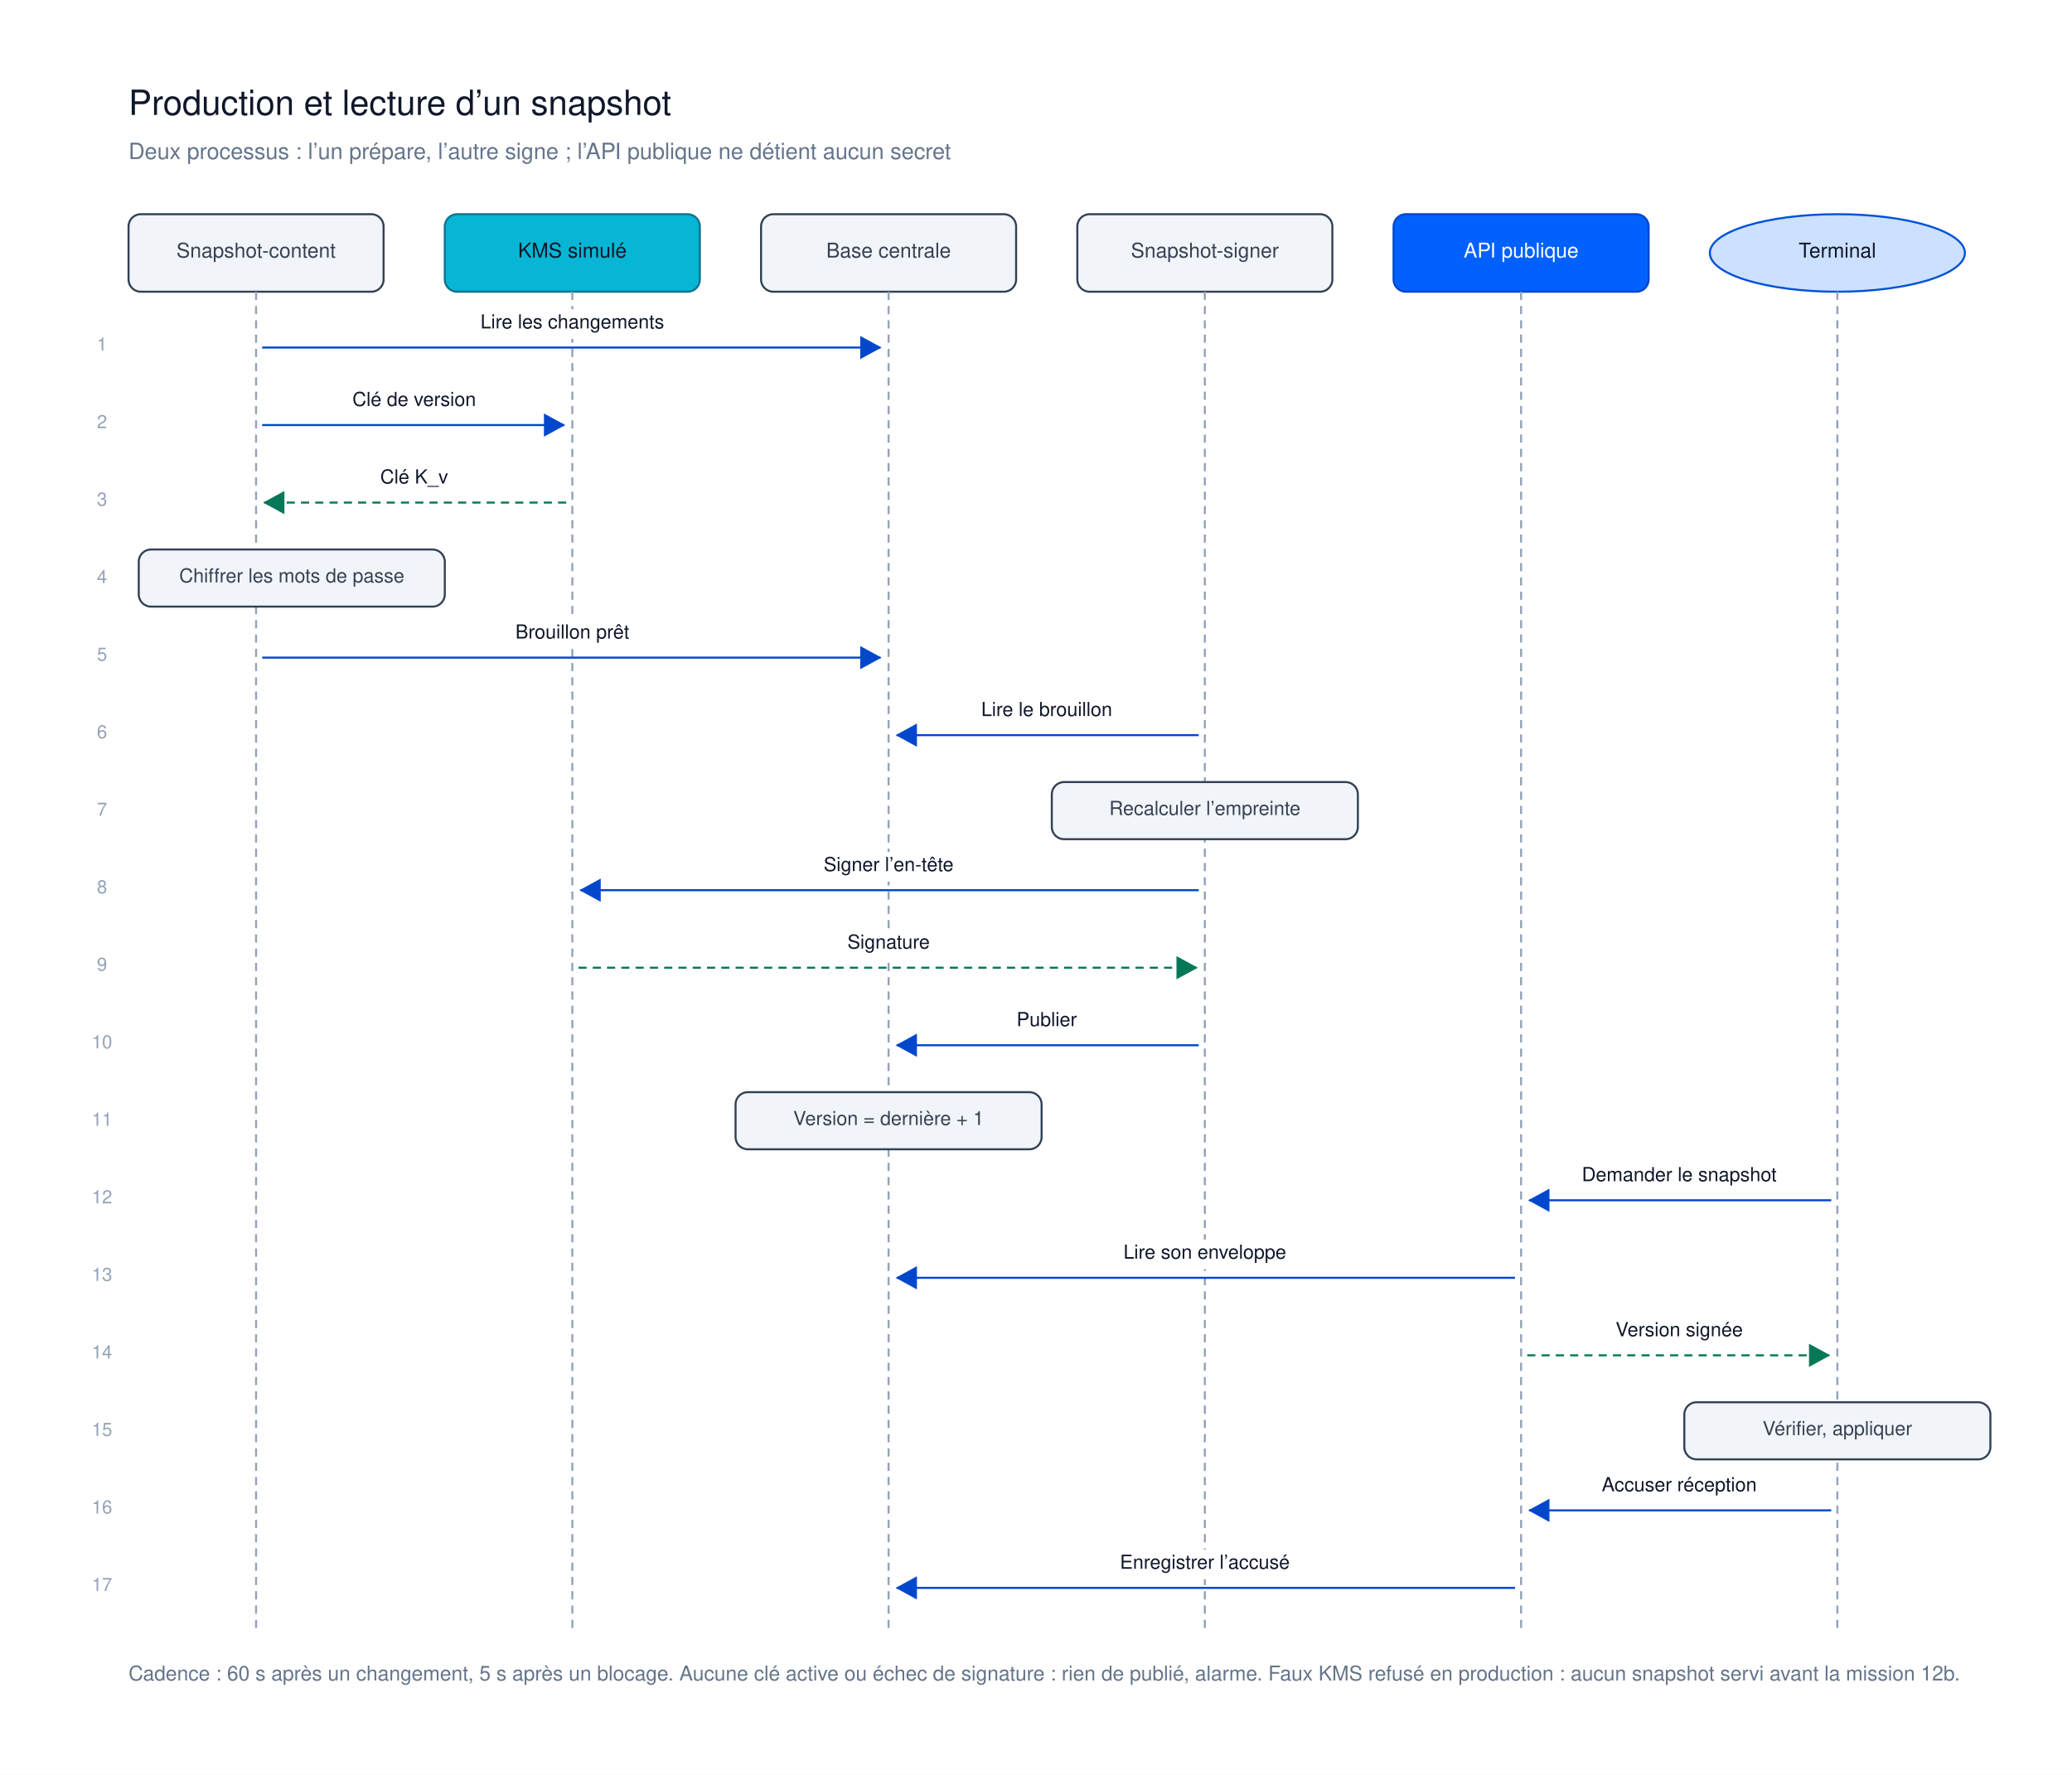
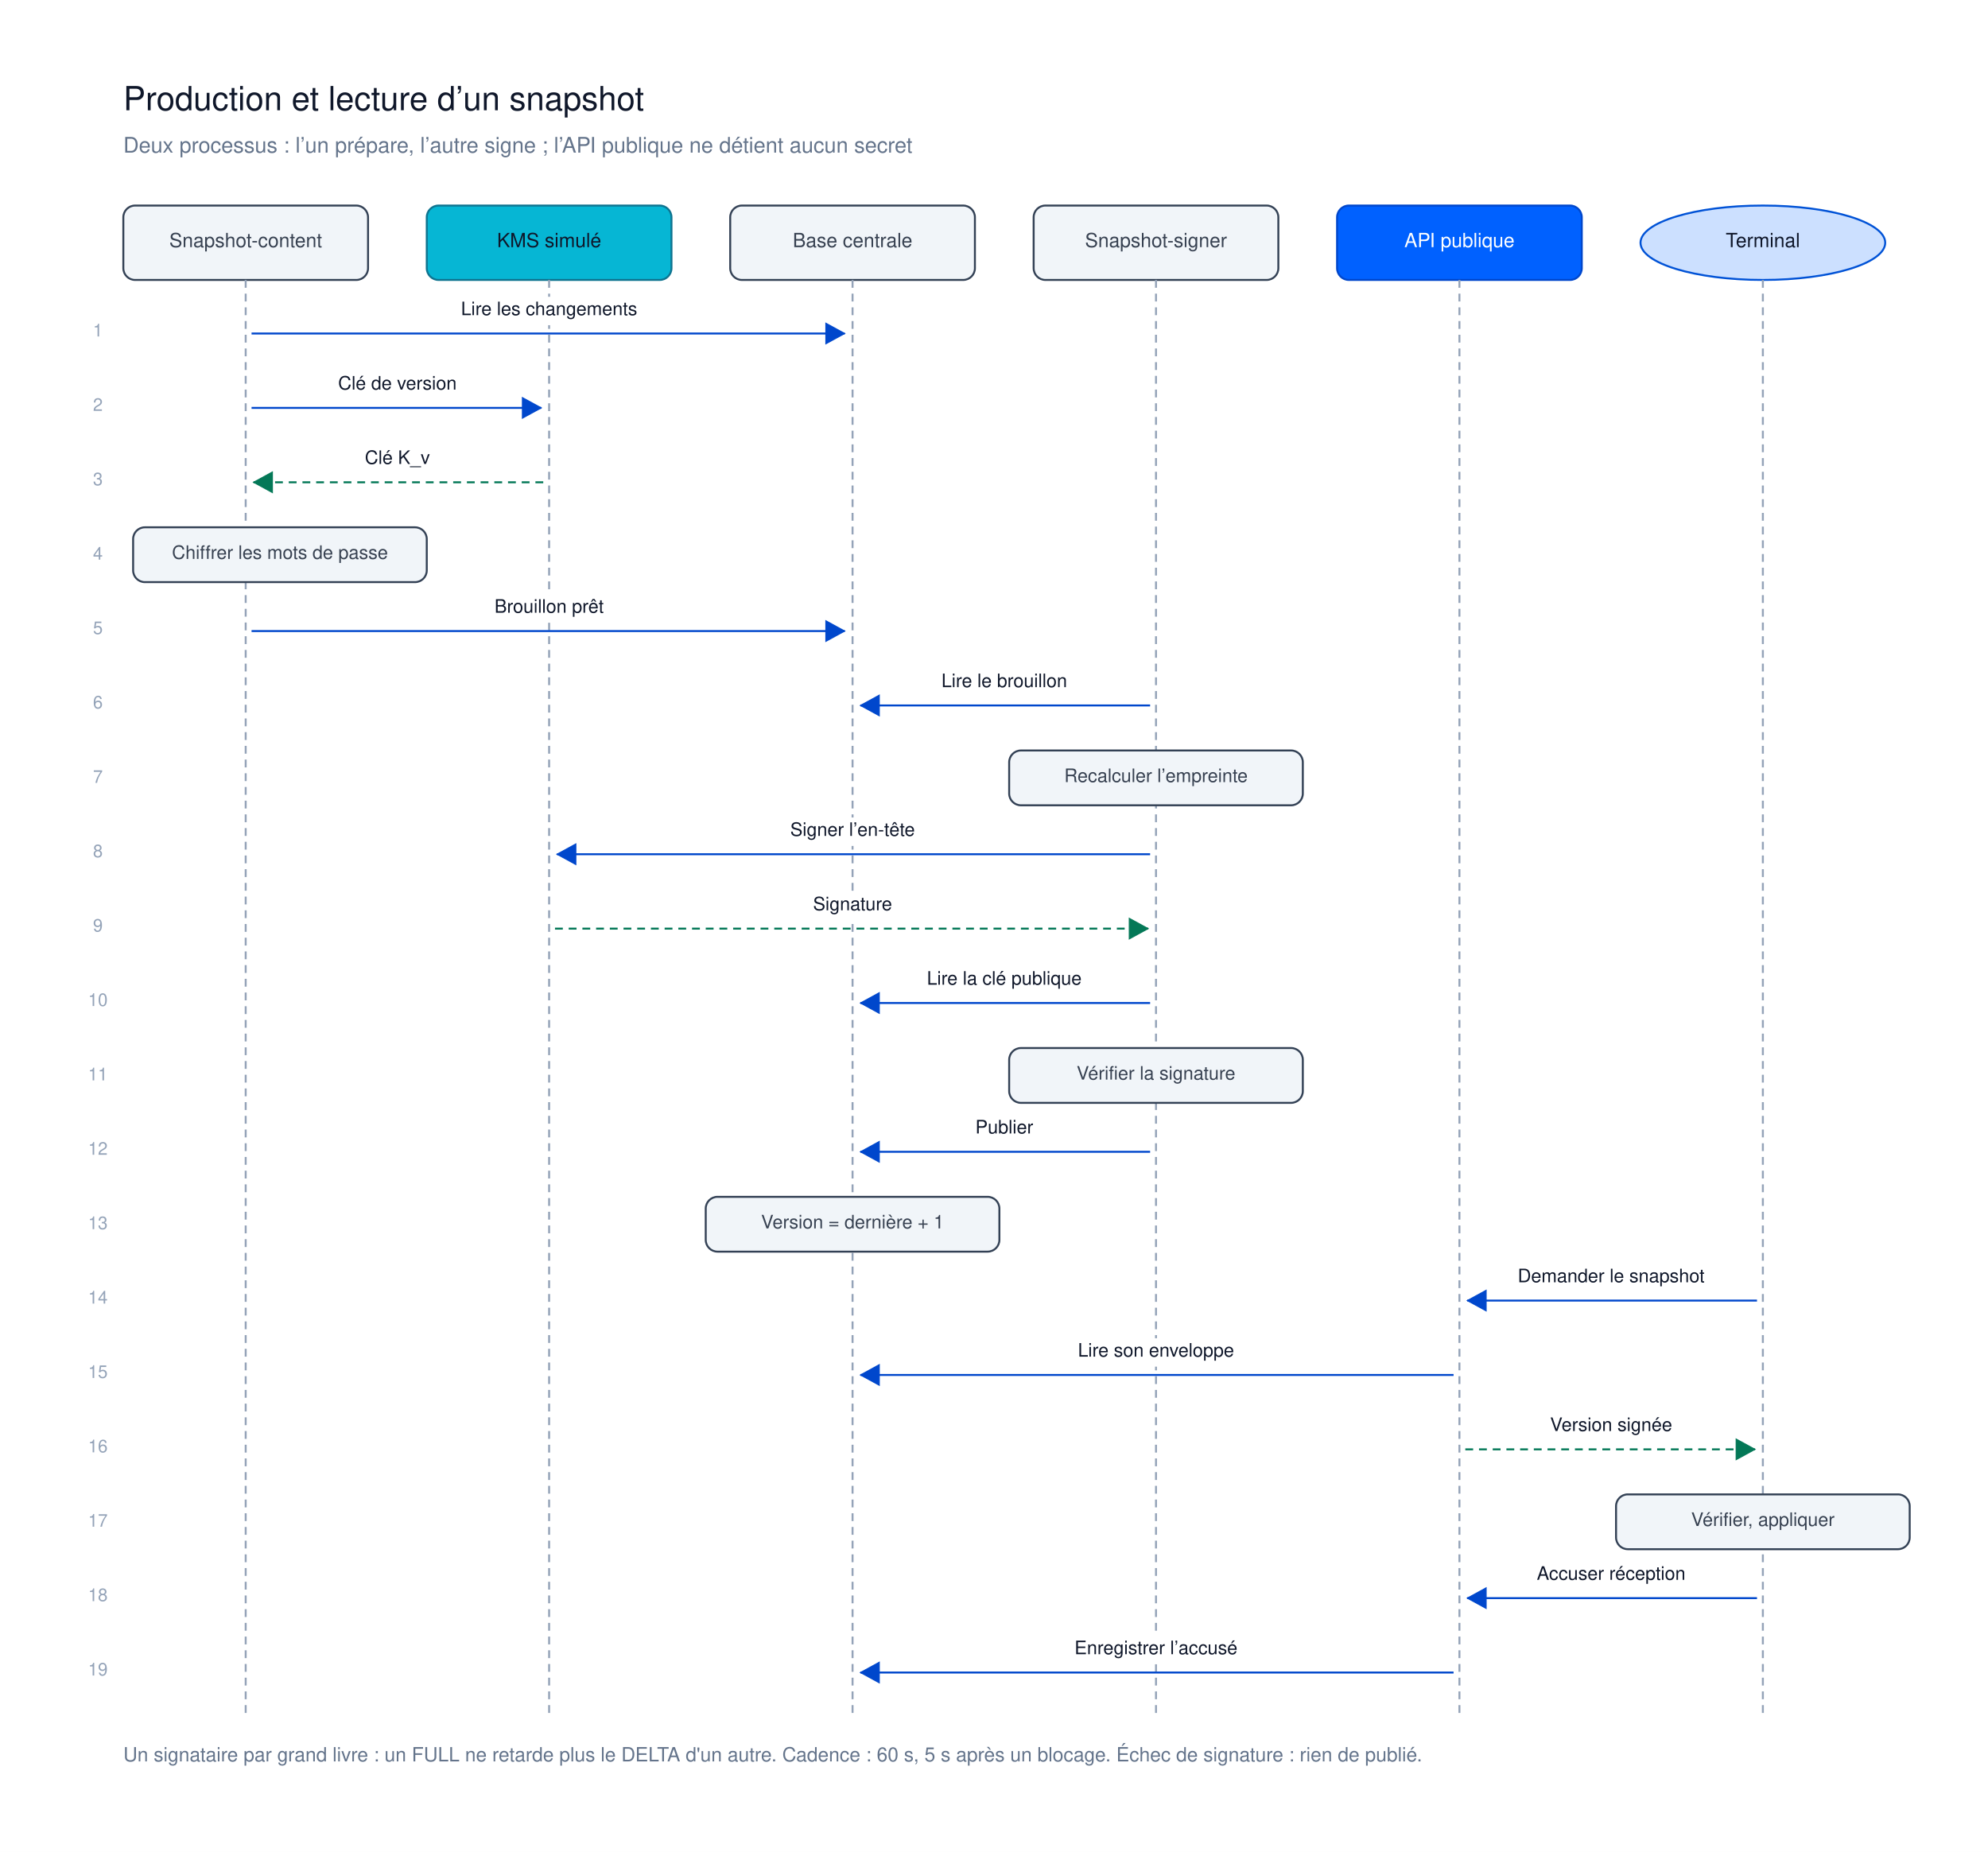
- <svg xmlns="http://www.w3.org/2000/svg" width="2031" height="1740" viewBox="0 0 2031 1740">
+ <svg xmlns="http://www.w3.org/2000/svg" width="2031" height="1892" viewBox="0 0 2031 1892">
  <rect width="100%" height="100%" fill="#FFFFFF" />
  <g transform="translate(66,50)">
    <rect x="60.0" y="160" width="250" height="76" rx="12" ry="12" fill="#F1F5F9" stroke="#334155" stroke-width="2" />
-     <polyline points="185.0,236 185.0,1552" fill="none" stroke="#94A3B8" stroke-width="2" stroke-dasharray="8,6" />
+     <polyline points="185.0,236 185.0,1704" fill="none" stroke="#94A3B8" stroke-width="2" stroke-dasharray="8,6" />
    <rect x="370.0" y="160" width="250" height="76" rx="12" ry="12" fill="#06B6D4" stroke="#0E7490" stroke-width="2" />
-     <polyline points="495.0,236 495.0,1552" fill="none" stroke="#94A3B8" stroke-width="2" stroke-dasharray="8,6" />
+     <polyline points="495.0,236 495.0,1704" fill="none" stroke="#94A3B8" stroke-width="2" stroke-dasharray="8,6" />
    <rect x="680.0" y="160" width="250" height="76" rx="12" ry="12" fill="#F1F5F9" stroke="#334155" stroke-width="2" />
-     <polyline points="805.0,236 805.0,1552" fill="none" stroke="#94A3B8" stroke-width="2" stroke-dasharray="8,6" />
+     <polyline points="805.0,236 805.0,1704" fill="none" stroke="#94A3B8" stroke-width="2" stroke-dasharray="8,6" />
    <rect x="990.0" y="160" width="250" height="76" rx="12" ry="12" fill="#F1F5F9" stroke="#334155" stroke-width="2" />
-     <polyline points="1115.0,236 1115.0,1552" fill="none" stroke="#94A3B8" stroke-width="2" stroke-dasharray="8,6" />
+     <polyline points="1115.0,236 1115.0,1704" fill="none" stroke="#94A3B8" stroke-width="2" stroke-dasharray="8,6" />
    <rect x="1300.0" y="160" width="250" height="76" rx="12" ry="12" fill="#0061FF" stroke="#0047CC" stroke-width="2" />
-     <polyline points="1425.0,236 1425.0,1552" fill="none" stroke="#94A3B8" stroke-width="2" stroke-dasharray="8,6" />
+     <polyline points="1425.0,236 1425.0,1704" fill="none" stroke="#94A3B8" stroke-width="2" stroke-dasharray="8,6" />
    <ellipse cx="1735.0" cy="198.0" rx="125.0" ry="38.0" fill="#CCE0FF" stroke="#0052D6" stroke-width="2" />
-     <polyline points="1735.0,236 1735.0,1552" fill="none" stroke="#94A3B8" stroke-width="2" stroke-dasharray="8,6" />
+     <polyline points="1735.0,236 1735.0,1704" fill="none" stroke="#94A3B8" stroke-width="2" stroke-dasharray="8,6" />
    <polyline points="191.0,290.72 797.0,290.72" fill="none" stroke="#0047CC" stroke-width="2" />
    <polygon points="797.0,290.72 777.693,301.267 777.693,280.173" fill="#0047CC" stroke="#0047CC" stroke-width="1" />
    <rect x="381.0" y="253.72" width="228.0" height="28" rx="0" ry="0" fill="#FFFFFF" stroke="#FFFFFF" stroke-width="1" />
    <polyline points="191.0,366.72 487.0,366.72" fill="none" stroke="#0047CC" stroke-width="2" />
    <polygon points="487.0,366.72 467.693,377.267 467.693,356.173" fill="#0047CC" stroke="#0047CC" stroke-width="1" />
    <rect x="257.2" y="329.72" width="165.6" height="28" rx="0" ry="0" fill="#FFFFFF" stroke="#FFFFFF" stroke-width="1" />
    <polyline points="489.0,442.72 193.0,442.72" fill="none" stroke="#047857" stroke-width="2" stroke-dasharray="8,6" />
    <polygon points="193.0,442.72 212.307,432.173 212.307,453.267" fill="#047857" stroke="#047857" stroke-width="1" />
    <rect x="293.6" y="405.72" width="92.8" height="28" rx="0" ry="0" fill="#FFFFFF" stroke="#FFFFFF" stroke-width="1" />
    <rect x="70" y="488.72" width="300" height="56" rx="12" ry="12" fill="#F1F5F9" stroke="#334155" stroke-width="2" />
    <polyline points="191.0,594.72 797.0,594.72" fill="none" stroke="#0047CC" stroke-width="2" />
    <polygon points="797.0,594.72 777.693,605.267 777.693,584.173" fill="#0047CC" stroke="#0047CC" stroke-width="1" />
    <rect x="412.2" y="557.72" width="165.6" height="28" rx="0" ry="0" fill="#FFFFFF" stroke="#FFFFFF" stroke-width="1" />
    <polyline points="1109.0,670.72 813.0,670.72" fill="none" stroke="#0047CC" stroke-width="2" />
    <polygon points="813.0,670.72 832.307,660.173 832.307,681.267" fill="#0047CC" stroke="#0047CC" stroke-width="1" />
    <rect x="861.6" y="633.72" width="196.8" height="28" rx="0" ry="0" fill="#FFFFFF" stroke="#FFFFFF" stroke-width="1" />
    <rect x="965.0" y="716.72" width="300" height="56" rx="12" ry="12" fill="#F1F5F9" stroke="#334155" stroke-width="2" />
    <polyline points="1109.0,822.72 503.0,822.72" fill="none" stroke="#0047CC" stroke-width="2" />
    <polygon points="503.0,822.72 522.307,812.173 522.307,833.267" fill="#0047CC" stroke="#0047CC" stroke-width="1" />
    <rect x="711.8" y="785.72" width="186.4" height="28" rx="0" ry="0" fill="#FFFFFF" stroke="#FFFFFF" stroke-width="1" />
    <polyline points="501.0,898.72 1107.0,898.72" fill="none" stroke="#047857" stroke-width="2" stroke-dasharray="8,6" />
    <polygon points="1107.0,898.72 1087.693,909.267 1087.693,888.173" fill="#047857" stroke="#047857" stroke-width="1" />
    <rect x="748.2" y="861.72" width="113.6" height="28" rx="0" ry="0" fill="#FFFFFF" stroke="#FFFFFF" stroke-width="1" />
    <polyline points="1109.0,974.72 813.0,974.72" fill="none" stroke="#0047CC" stroke-width="2" />
    <polygon points="813.0,974.72 832.307,964.173 832.307,985.267" fill="#0047CC" stroke="#0047CC" stroke-width="1" />
-     <rect x="913.6" y="937.72" width="92.8" height="28" rx="0" ry="0" fill="#FFFFFF" stroke="#FFFFFF" stroke-width="1" />
-     <rect x="655.0" y="1020.72" width="300" height="56" rx="12" ry="12" fill="#F1F5F9" stroke="#334155" stroke-width="2" />
-     <polyline points="1729.0,1126.72 1433.0,1126.72" fill="none" stroke="#0047CC" stroke-width="2" />
-     <polygon points="1433.0,1126.72 1452.307,1116.173 1452.307,1137.267" fill="#0047CC" stroke="#0047CC" stroke-width="1" />
-     <rect x="1466.0" y="1089.72" width="228.0" height="28" rx="0" ry="0" fill="#FFFFFF" stroke="#FFFFFF" stroke-width="1" />
-     <polyline points="1419.0,1202.72 813.0,1202.72" fill="none" stroke="#0047CC" stroke-width="2" />
-     <polygon points="813.0,1202.72 832.307,1192.173 832.307,1213.267" fill="#0047CC" stroke="#0047CC" stroke-width="1" />
-     <rect x="1011.4" y="1165.72" width="207.2" height="28" rx="0" ry="0" fill="#FFFFFF" stroke="#FFFFFF" stroke-width="1" />
-     <polyline points="1431.0,1278.72 1727.0,1278.72" fill="none" stroke="#047857" stroke-width="2" stroke-dasharray="8,6" />
-     <polygon points="1727.0,1278.72 1707.693,1289.267 1707.693,1268.173" fill="#047857" stroke="#047857" stroke-width="1" />
-     <rect x="1497.2" y="1241.72" width="165.6" height="28" rx="0" ry="0" fill="#FFFFFF" stroke="#FFFFFF" stroke-width="1" />
-     <rect x="1585.0" y="1324.72" width="300" height="56" rx="12" ry="12" fill="#F1F5F9" stroke="#334155" stroke-width="2" />
-     <polyline points="1729.0,1430.72 1433.0,1430.72" fill="none" stroke="#0047CC" stroke-width="2" />
-     <polygon points="1433.0,1430.72 1452.307,1420.173 1452.307,1441.267" fill="#0047CC" stroke="#0047CC" stroke-width="1" />
-     <rect x="1481.6" y="1393.72" width="196.8" height="28" rx="0" ry="0" fill="#FFFFFF" stroke="#FFFFFF" stroke-width="1" />
-     <polyline points="1419.0,1506.72 813.0,1506.72" fill="none" stroke="#0047CC" stroke-width="2" />
-     <polygon points="813.0,1506.72 832.307,1496.173 832.307,1517.267" fill="#0047CC" stroke="#0047CC" stroke-width="1" />
-     <rect x="1001.0" y="1469.72" width="228.0" height="28" rx="0" ry="0" fill="#FFFFFF" stroke="#FFFFFF" stroke-width="1" />
+     <rect x="846.0" y="937.72" width="228.0" height="28" rx="0" ry="0" fill="#FFFFFF" stroke="#FFFFFF" stroke-width="1" />
+     <rect x="965.0" y="1020.72" width="300" height="56" rx="12" ry="12" fill="#F1F5F9" stroke="#334155" stroke-width="2" />
+     <polyline points="1109.0,1126.72 813.0,1126.72" fill="none" stroke="#0047CC" stroke-width="2" />
+     <polygon points="813.0,1126.72 832.307,1116.173 832.307,1137.267" fill="#0047CC" stroke="#0047CC" stroke-width="1" />
+     <rect x="913.6" y="1089.72" width="92.8" height="28" rx="0" ry="0" fill="#FFFFFF" stroke="#FFFFFF" stroke-width="1" />
+     <rect x="655.0" y="1172.72" width="300" height="56" rx="12" ry="12" fill="#F1F5F9" stroke="#334155" stroke-width="2" />
+     <polyline points="1729.0,1278.72 1433.0,1278.72" fill="none" stroke="#0047CC" stroke-width="2" />
+     <polygon points="1433.0,1278.72 1452.307,1268.173 1452.307,1289.267" fill="#0047CC" stroke="#0047CC" stroke-width="1" />
+     <rect x="1466.0" y="1241.72" width="228.0" height="28" rx="0" ry="0" fill="#FFFFFF" stroke="#FFFFFF" stroke-width="1" />
+     <polyline points="1419.0,1354.72 813.0,1354.72" fill="none" stroke="#0047CC" stroke-width="2" />
+     <polygon points="813.0,1354.72 832.307,1344.173 832.307,1365.267" fill="#0047CC" stroke="#0047CC" stroke-width="1" />
+     <rect x="1011.4" y="1317.72" width="207.2" height="28" rx="0" ry="0" fill="#FFFFFF" stroke="#FFFFFF" stroke-width="1" />
+     <polyline points="1431.0,1430.72 1727.0,1430.72" fill="none" stroke="#047857" stroke-width="2" stroke-dasharray="8,6" />
+     <polygon points="1727.0,1430.72 1707.693,1441.267 1707.693,1420.173" fill="#047857" stroke="#047857" stroke-width="1" />
+     <rect x="1497.2" y="1393.72" width="165.6" height="28" rx="0" ry="0" fill="#FFFFFF" stroke="#FFFFFF" stroke-width="1" />
+     <rect x="1585.0" y="1476.72" width="300" height="56" rx="12" ry="12" fill="#F1F5F9" stroke="#334155" stroke-width="2" />
+     <polyline points="1729.0,1582.72 1433.0,1582.72" fill="none" stroke="#0047CC" stroke-width="2" />
+     <polygon points="1433.0,1582.72 1452.307,1572.173 1452.307,1593.267" fill="#0047CC" stroke="#0047CC" stroke-width="1" />
+     <rect x="1481.6" y="1545.72" width="196.8" height="28" rx="0" ry="0" fill="#FFFFFF" stroke="#FFFFFF" stroke-width="1" />
+     <polyline points="1419.0,1658.72 813.0,1658.72" fill="none" stroke="#0047CC" stroke-width="2" />
+     <polygon points="813.0,1658.72 832.307,1648.173 832.307,1669.267" fill="#0047CC" stroke="#0047CC" stroke-width="1" />
+     <rect x="1001.0" y="1621.72" width="228.0" height="28" rx="0" ry="0" fill="#FFFFFF" stroke="#FFFFFF" stroke-width="1" />
    <text x="60" y="62.65" font-family="Helvetica Neue, Helvetica, Arial, sans-serif" font-size="34" font-weight="400" fill="#0F172A" text-anchor="start">Production et lecture d’un snapshot</text>
    <text x="60" y="105.95" font-family="Helvetica Neue, Helvetica, Arial, sans-serif" font-size="22" font-weight="400" fill="#64748B" text-anchor="start">Deux processus : l’un prépare, l’autre signe ; l’API publique ne détient aucun secret</text>
    <text x="185.0" y="202.5" font-family="Helvetica Neue, Helvetica, Arial, sans-serif" font-size="20" font-weight="400" fill="#374151" text-anchor="middle">Snapshot-content</text>
    <text x="495.0" y="202.5" font-family="Helvetica Neue, Helvetica, Arial, sans-serif" font-size="20" font-weight="400" fill="#0F172A" text-anchor="middle">KMS simulé</text>
    <text x="805.0" y="202.5" font-family="Helvetica Neue, Helvetica, Arial, sans-serif" font-size="20" font-weight="400" fill="#374151" text-anchor="middle">Base centrale</text>
    <text x="1115.0" y="202.5" font-family="Helvetica Neue, Helvetica, Arial, sans-serif" font-size="20" font-weight="400" fill="#374151" text-anchor="middle">Snapshot-signer</text>
    <text x="1425.0" y="202.5" font-family="Helvetica Neue, Helvetica, Arial, sans-serif" font-size="20" font-weight="400" fill="#FFFFFF" text-anchor="middle">API publique</text>
    <text x="1735.0" y="202.5" font-family="Helvetica Neue, Helvetica, Arial, sans-serif" font-size="20" font-weight="400" fill="#0F172A" text-anchor="middle">Terminal</text>
    <text x="495.0" y="271.995" font-family="Helvetica Neue, Helvetica, Arial, sans-serif" font-size="19" font-weight="400" fill="#0F172A" text-anchor="middle">Lire les changements</text>
    <text x="34.0" y="293.77" font-family="Helvetica Neue, Helvetica, Arial, sans-serif" font-size="18" font-weight="400" fill="#94A3B8" text-anchor="middle">1</text>
    <text x="340.0" y="347.995" font-family="Helvetica Neue, Helvetica, Arial, sans-serif" font-size="19" font-weight="400" fill="#0F172A" text-anchor="middle">Clé de version</text>
    <text x="34.0" y="369.77" font-family="Helvetica Neue, Helvetica, Arial, sans-serif" font-size="18" font-weight="400" fill="#94A3B8" text-anchor="middle">2</text>
    <text x="340.0" y="423.995" font-family="Helvetica Neue, Helvetica, Arial, sans-serif" font-size="19" font-weight="400" fill="#0F172A" text-anchor="middle">Clé K_v</text>
    <text x="34.0" y="445.77" font-family="Helvetica Neue, Helvetica, Arial, sans-serif" font-size="18" font-weight="400" fill="#94A3B8" text-anchor="middle">3</text>
    <text x="220.0" y="520.995" font-family="Helvetica Neue, Helvetica, Arial, sans-serif" font-size="19" font-weight="400" fill="#374151" text-anchor="middle">Chiffrer les mots de passe</text>
    <text x="34.0" y="521.77" font-family="Helvetica Neue, Helvetica, Arial, sans-serif" font-size="18" font-weight="400" fill="#94A3B8" text-anchor="middle">4</text>
    <text x="495.0" y="575.995" font-family="Helvetica Neue, Helvetica, Arial, sans-serif" font-size="19" font-weight="400" fill="#0F172A" text-anchor="middle">Brouillon prêt</text>
    <text x="34.0" y="597.77" font-family="Helvetica Neue, Helvetica, Arial, sans-serif" font-size="18" font-weight="400" fill="#94A3B8" text-anchor="middle">5</text>
    <text x="960.0" y="651.995" font-family="Helvetica Neue, Helvetica, Arial, sans-serif" font-size="19" font-weight="400" fill="#0F172A" text-anchor="middle">Lire le brouillon</text>
    <text x="34.0" y="673.77" font-family="Helvetica Neue, Helvetica, Arial, sans-serif" font-size="18" font-weight="400" fill="#94A3B8" text-anchor="middle">6</text>
    <text x="1115.0" y="748.995" font-family="Helvetica Neue, Helvetica, Arial, sans-serif" font-size="19" font-weight="400" fill="#374151" text-anchor="middle">Recalculer l’empreinte</text>
    <text x="34.0" y="749.77" font-family="Helvetica Neue, Helvetica, Arial, sans-serif" font-size="18" font-weight="400" fill="#94A3B8" text-anchor="middle">7</text>
    <text x="805.0" y="803.995" font-family="Helvetica Neue, Helvetica, Arial, sans-serif" font-size="19" font-weight="400" fill="#0F172A" text-anchor="middle">Signer l’en-tête</text>
    <text x="34.0" y="825.77" font-family="Helvetica Neue, Helvetica, Arial, sans-serif" font-size="18" font-weight="400" fill="#94A3B8" text-anchor="middle">8</text>
    <text x="805.0" y="879.995" font-family="Helvetica Neue, Helvetica, Arial, sans-serif" font-size="19" font-weight="400" fill="#0F172A" text-anchor="middle">Signature</text>
    <text x="34.0" y="901.77" font-family="Helvetica Neue, Helvetica, Arial, sans-serif" font-size="18" font-weight="400" fill="#94A3B8" text-anchor="middle">9</text>
-     <text x="960.0" y="955.995" font-family="Helvetica Neue, Helvetica, Arial, sans-serif" font-size="19" font-weight="400" fill="#0F172A" text-anchor="middle">Publier</text>
+     <text x="960.0" y="955.995" font-family="Helvetica Neue, Helvetica, Arial, sans-serif" font-size="19" font-weight="400" fill="#0F172A" text-anchor="middle">Lire la clé publique</text>
    <text x="34.0" y="977.77" font-family="Helvetica Neue, Helvetica, Arial, sans-serif" font-size="18" font-weight="400" fill="#94A3B8" text-anchor="middle">10</text>
-     <text x="805.0" y="1052.995" font-family="Helvetica Neue, Helvetica, Arial, sans-serif" font-size="19" font-weight="400" fill="#374151" text-anchor="middle">Version = dernière + 1</text>
+     <text x="1115.0" y="1052.995" font-family="Helvetica Neue, Helvetica, Arial, sans-serif" font-size="19" font-weight="400" fill="#374151" text-anchor="middle">Vérifier la signature</text>
    <text x="34.0" y="1053.77" font-family="Helvetica Neue, Helvetica, Arial, sans-serif" font-size="18" font-weight="400" fill="#94A3B8" text-anchor="middle">11</text>
-     <text x="1580.0" y="1107.995" font-family="Helvetica Neue, Helvetica, Arial, sans-serif" font-size="19" font-weight="400" fill="#0F172A" text-anchor="middle">Demander le snapshot</text>
+     <text x="960.0" y="1107.995" font-family="Helvetica Neue, Helvetica, Arial, sans-serif" font-size="19" font-weight="400" fill="#0F172A" text-anchor="middle">Publier</text>
    <text x="34.0" y="1129.77" font-family="Helvetica Neue, Helvetica, Arial, sans-serif" font-size="18" font-weight="400" fill="#94A3B8" text-anchor="middle">12</text>
-     <text x="1115.0" y="1183.995" font-family="Helvetica Neue, Helvetica, Arial, sans-serif" font-size="19" font-weight="400" fill="#0F172A" text-anchor="middle">Lire son enveloppe</text>
+     <text x="805.0" y="1204.995" font-family="Helvetica Neue, Helvetica, Arial, sans-serif" font-size="19" font-weight="400" fill="#374151" text-anchor="middle">Version = dernière + 1</text>
    <text x="34.0" y="1205.77" font-family="Helvetica Neue, Helvetica, Arial, sans-serif" font-size="18" font-weight="400" fill="#94A3B8" text-anchor="middle">13</text>
-     <text x="1580.0" y="1259.995" font-family="Helvetica Neue, Helvetica, Arial, sans-serif" font-size="19" font-weight="400" fill="#0F172A" text-anchor="middle">Version signée</text>
+     <text x="1580.0" y="1259.995" font-family="Helvetica Neue, Helvetica, Arial, sans-serif" font-size="19" font-weight="400" fill="#0F172A" text-anchor="middle">Demander le snapshot</text>
    <text x="34.0" y="1281.77" font-family="Helvetica Neue, Helvetica, Arial, sans-serif" font-size="18" font-weight="400" fill="#94A3B8" text-anchor="middle">14</text>
-     <text x="1735.0" y="1356.995" font-family="Helvetica Neue, Helvetica, Arial, sans-serif" font-size="19" font-weight="400" fill="#374151" text-anchor="middle">Vérifier, appliquer</text>
+     <text x="1115.0" y="1335.995" font-family="Helvetica Neue, Helvetica, Arial, sans-serif" font-size="19" font-weight="400" fill="#0F172A" text-anchor="middle">Lire son enveloppe</text>
    <text x="34.0" y="1357.77" font-family="Helvetica Neue, Helvetica, Arial, sans-serif" font-size="18" font-weight="400" fill="#94A3B8" text-anchor="middle">15</text>
-     <text x="1580.0" y="1411.995" font-family="Helvetica Neue, Helvetica, Arial, sans-serif" font-size="19" font-weight="400" fill="#0F172A" text-anchor="middle">Accuser réception</text>
+     <text x="1580.0" y="1411.995" font-family="Helvetica Neue, Helvetica, Arial, sans-serif" font-size="19" font-weight="400" fill="#0F172A" text-anchor="middle">Version signée</text>
    <text x="34.0" y="1433.77" font-family="Helvetica Neue, Helvetica, Arial, sans-serif" font-size="18" font-weight="400" fill="#94A3B8" text-anchor="middle">16</text>
-     <text x="1115.0" y="1487.995" font-family="Helvetica Neue, Helvetica, Arial, sans-serif" font-size="19" font-weight="400" fill="#0F172A" text-anchor="middle">Enregistrer l’accusé</text>
+     <text x="1735.0" y="1508.995" font-family="Helvetica Neue, Helvetica, Arial, sans-serif" font-size="19" font-weight="400" fill="#374151" text-anchor="middle">Vérifier, appliquer</text>
    <text x="34.0" y="1509.77" font-family="Helvetica Neue, Helvetica, Arial, sans-serif" font-size="18" font-weight="400" fill="#94A3B8" text-anchor="middle">17</text>
-     <text x="60" y="1597.5" font-family="Helvetica Neue, Helvetica, Arial, sans-serif" font-size="20" font-weight="400" fill="#64748B" text-anchor="start">Cadence : 60 s après un changement, 5 s après un blocage. Aucune clé active ou échec de signature : rien de publié, alarme. Faux KMS refusé en production : aucun snapshot servi avant la mission 12b.</text>
+     <text x="1580.0" y="1563.995" font-family="Helvetica Neue, Helvetica, Arial, sans-serif" font-size="19" font-weight="400" fill="#0F172A" text-anchor="middle">Accuser réception</text>
+     <text x="34.0" y="1585.77" font-family="Helvetica Neue, Helvetica, Arial, sans-serif" font-size="18" font-weight="400" fill="#94A3B8" text-anchor="middle">18</text>
+     <text x="1115.0" y="1639.995" font-family="Helvetica Neue, Helvetica, Arial, sans-serif" font-size="19" font-weight="400" fill="#0F172A" text-anchor="middle">Enregistrer l’accusé</text>
+     <text x="34.0" y="1661.77" font-family="Helvetica Neue, Helvetica, Arial, sans-serif" font-size="18" font-weight="400" fill="#94A3B8" text-anchor="middle">19</text>
+     <text x="60" y="1749.5" font-family="Helvetica Neue, Helvetica, Arial, sans-serif" font-size="20" font-weight="400" fill="#64748B" text-anchor="start">Un signataire par grand livre : un FULL ne retarde plus le DELTA d'un autre. Cadence : 60 s, 5 s après un blocage. Échec de signature : rien de publié.</text>
  </g>
</svg>
